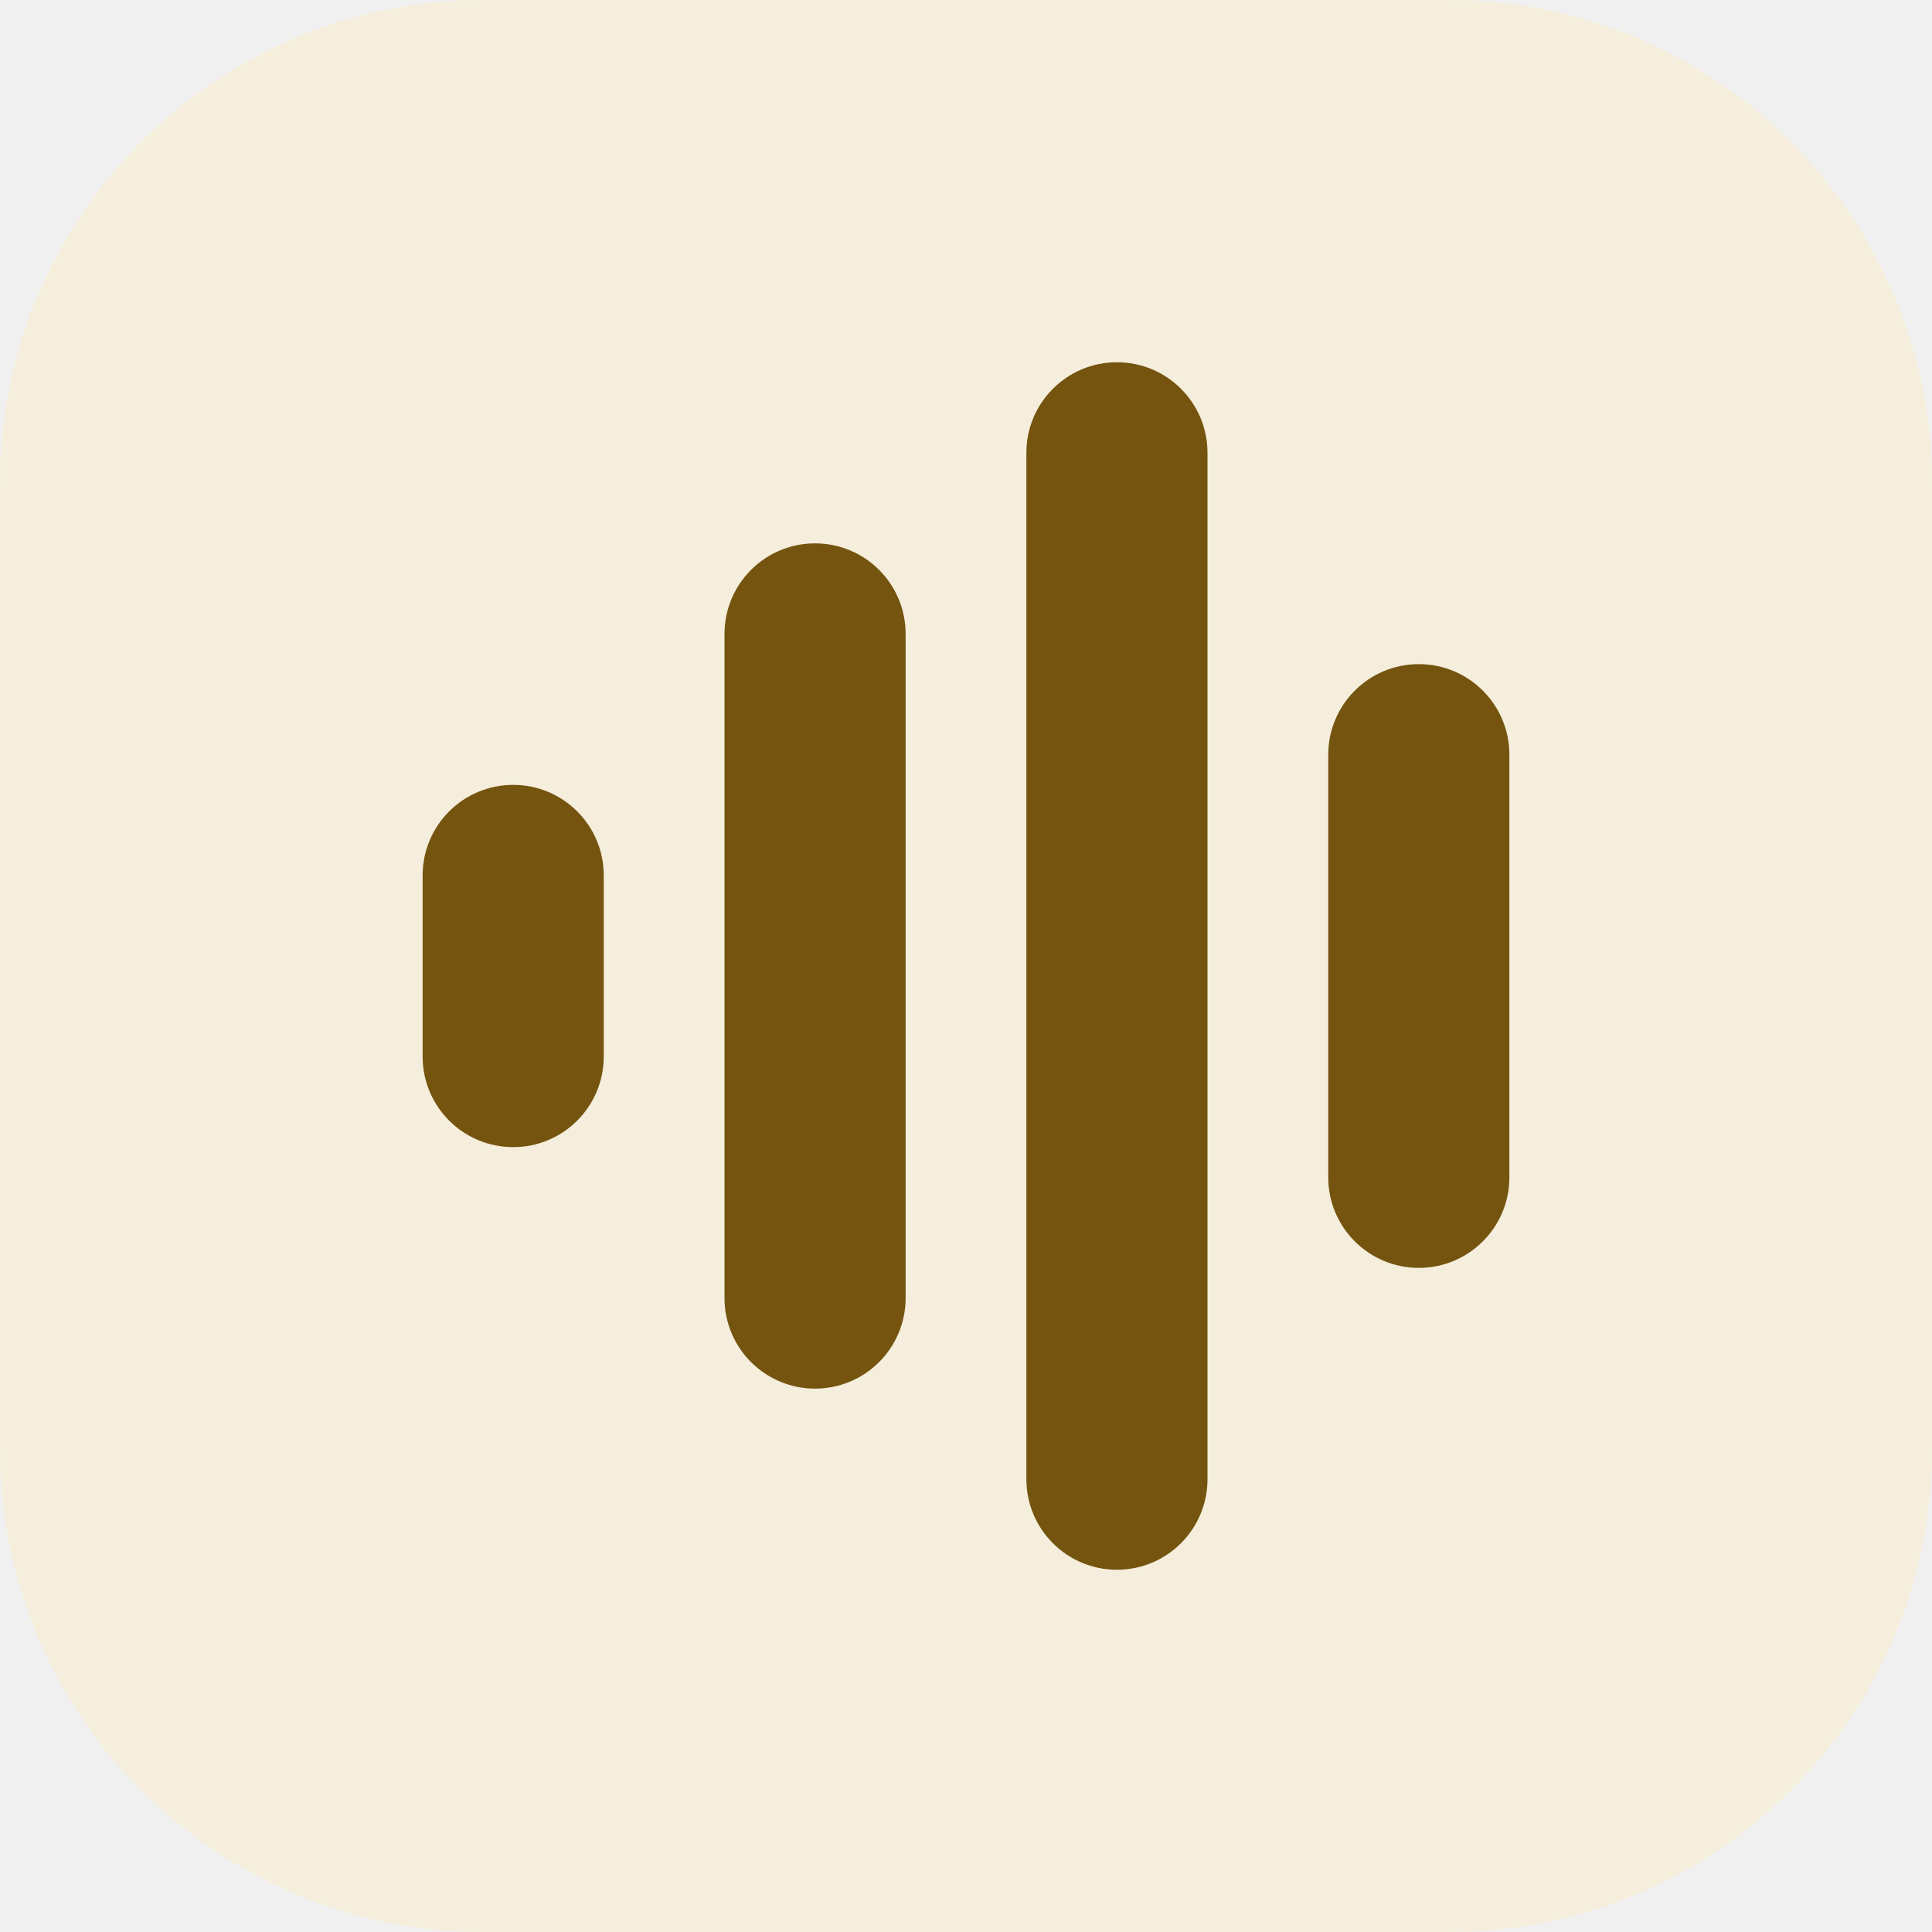
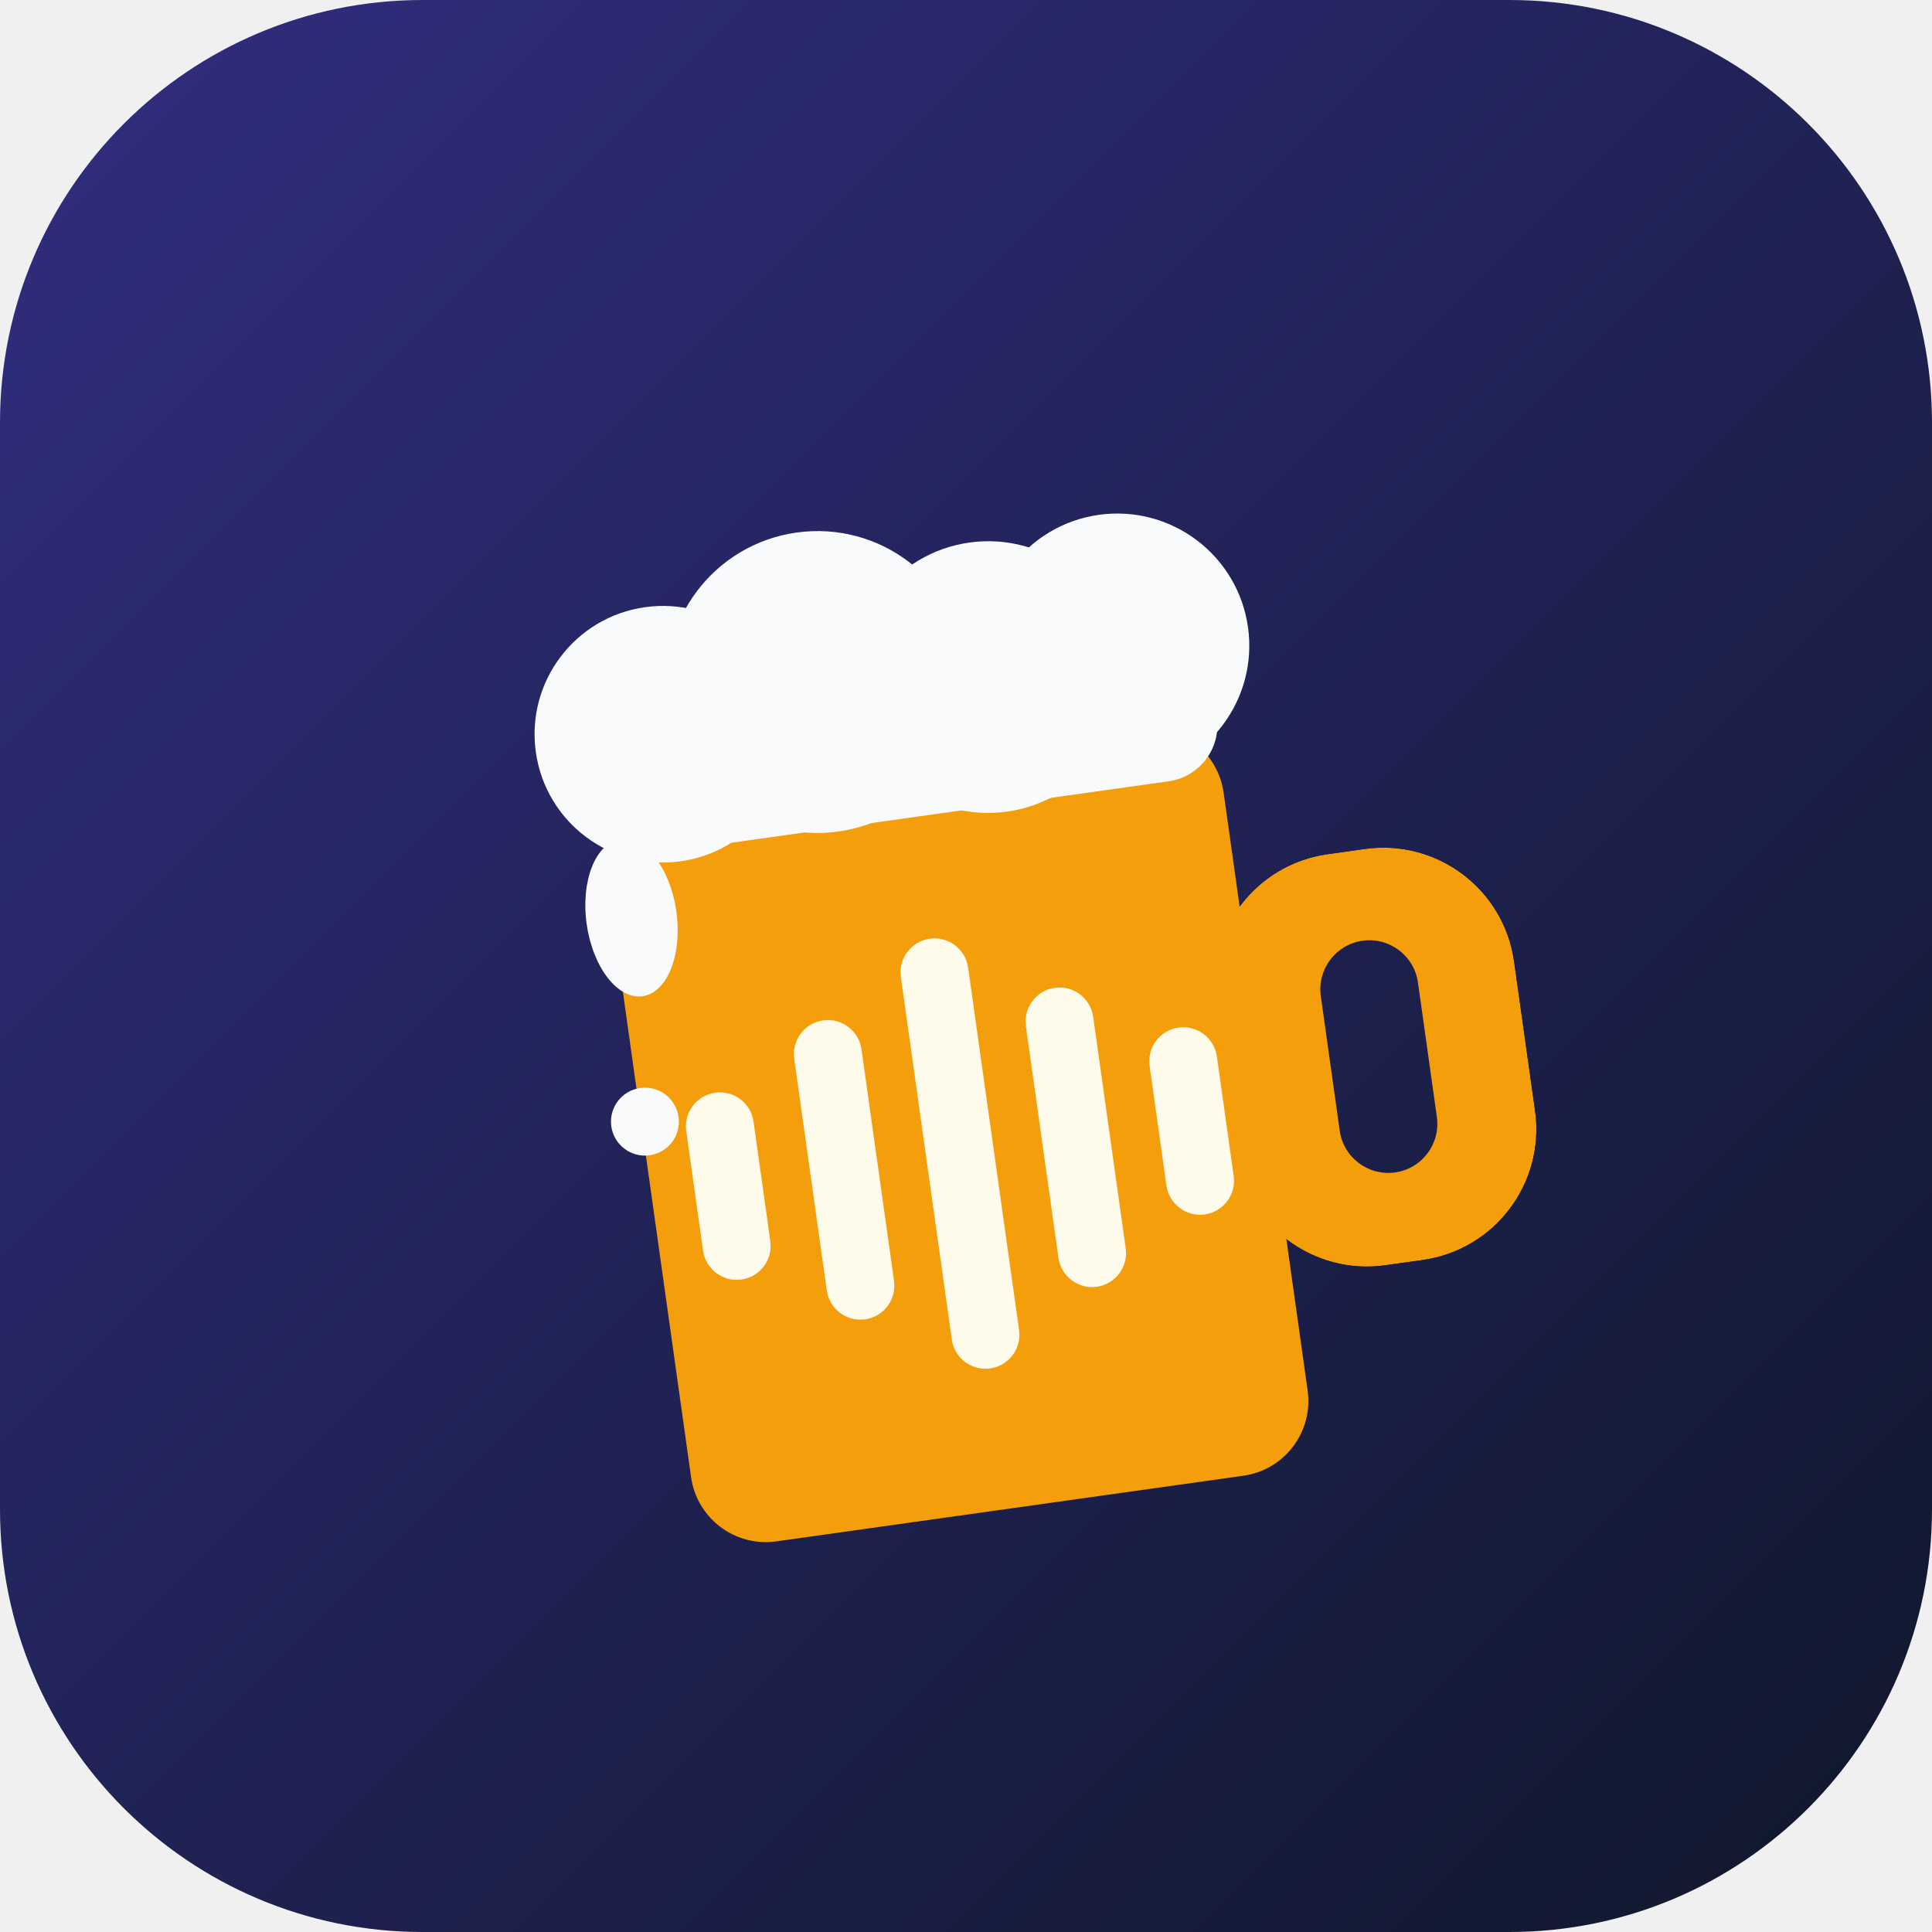
- <svg xmlns="http://www.w3.org/2000/svg" width="64" height="64" viewBox="0 0 64 64" fill="none">
-   <rect width="64" height="64" rx="16" fill="#F5EEDC" />
-   <g fill="#74540F">
-     <rect x="14" y="26" width="6" height="12" rx="3" />
-     <rect x="24" y="18" width="6" height="28" rx="3" />
-     <rect x="34" y="12" width="6" height="40" rx="3" />
-     <rect x="44" y="22" width="6" height="20" rx="3" />
+ <svg xmlns="http://www.w3.org/2000/svg" width="64" height="64" viewBox="0 0 1024 1024" fill="none">
+   <defs>
+     <linearGradient id="bg" x1="0" y1="0" x2="1" y2="1">
+       <stop offset="0" stop-color="#312e81" />
+       <stop offset="1" stop-color="#0f172a" />
+     </linearGradient>
+     <mask id="handle">
+       <rect x="640" y="480" width="160" height="220" rx="70" fill="white" />
+       <rect x="696" y="528" width="52" height="124" rx="26" fill="black" />
+     </mask>
+   </defs>
+   <rect width="1024" height="1024" rx="224" fill="url(#bg)" />
+   <g transform="rotate(-8 512 512)">
+     <rect x="330" y="400" width="330" height="400" rx="40" fill="#f59e0b" />
+     <rect x="640" y="480" width="160" height="220" rx="70" fill="#f59e0b" mask="url(#handle)" />
+     <g fill="#fffbeb">
+       <rect x="353" y="560" width="36" height="100" rx="18" />
+       <rect x="415" y="530" width="36" height="160" rx="18" />
+       <rect x="477" y="495" width="36" height="230" rx="18" />
+       <rect x="539" y="530" width="36" height="160" rx="18" />
+       <rect x="601" y="560" width="36" height="100" rx="18" />
+     </g>
+     <g fill="#f8fafc">
+       <rect x="328" y="368" width="334" height="62" rx="30" />
+       <circle cx="370" cy="368" r="68" />
+       <circle cx="455" cy="352" r="80" />
+       <circle cx="545" cy="362" r="72" />
+       <circle cx="615" cy="355" r="70" />
+       <ellipse cx="340" cy="462" rx="24" ry="42" />
+       <circle cx="332" cy="570" r="18" />
+     </g>
  </g>
</svg>
